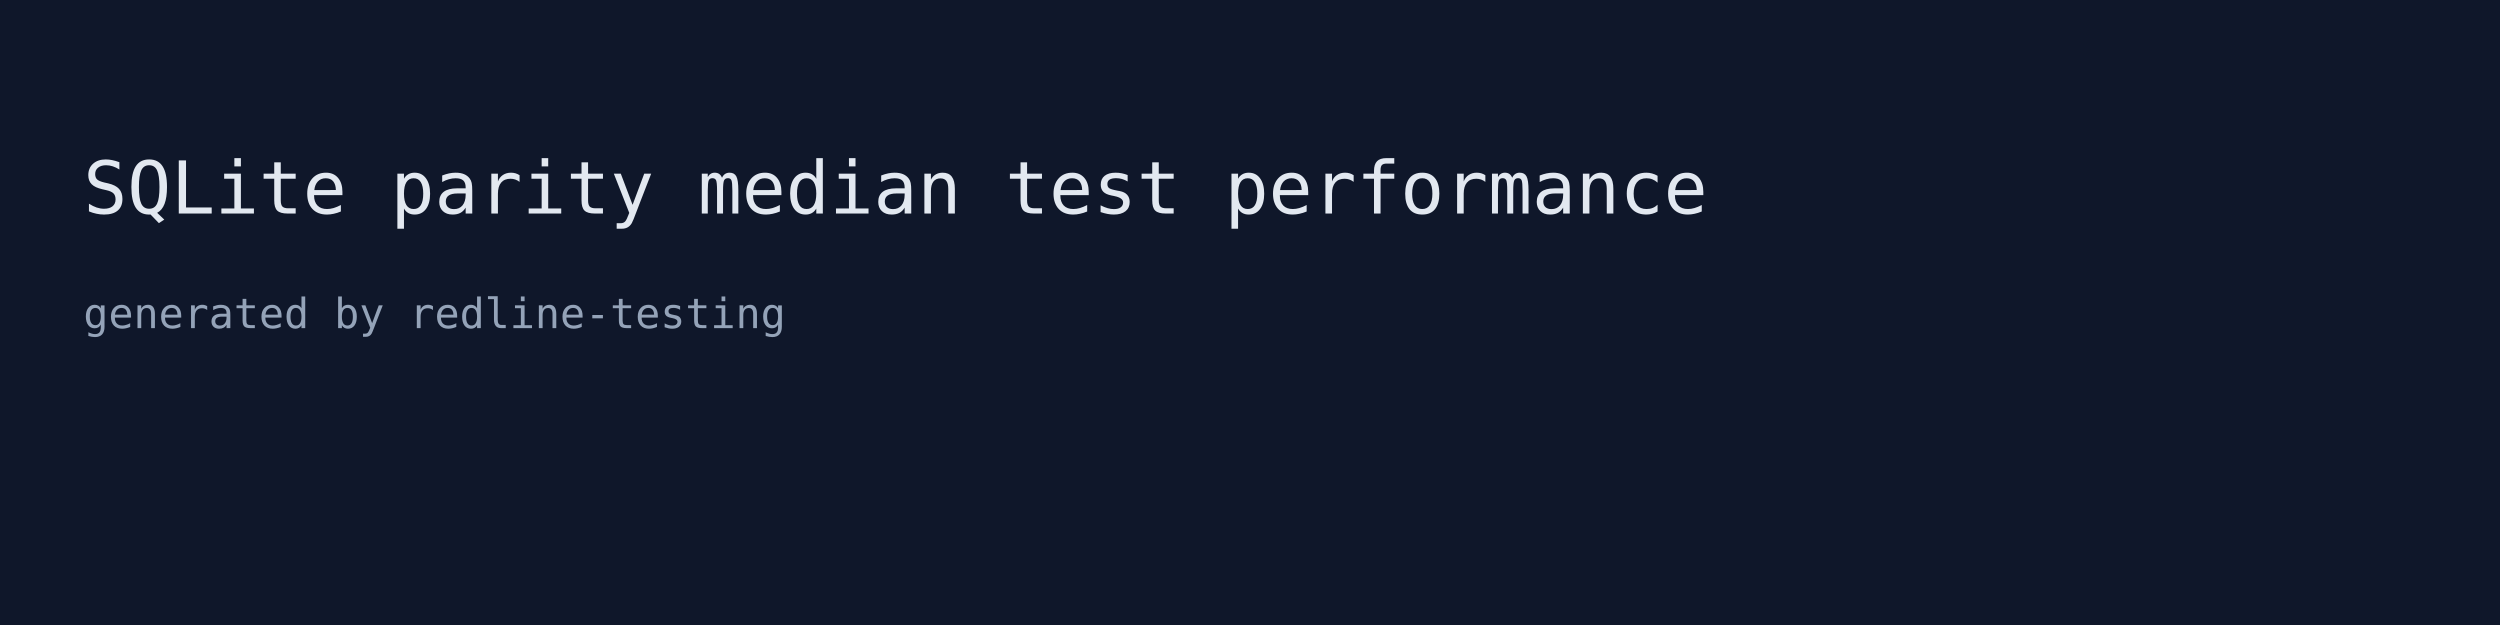
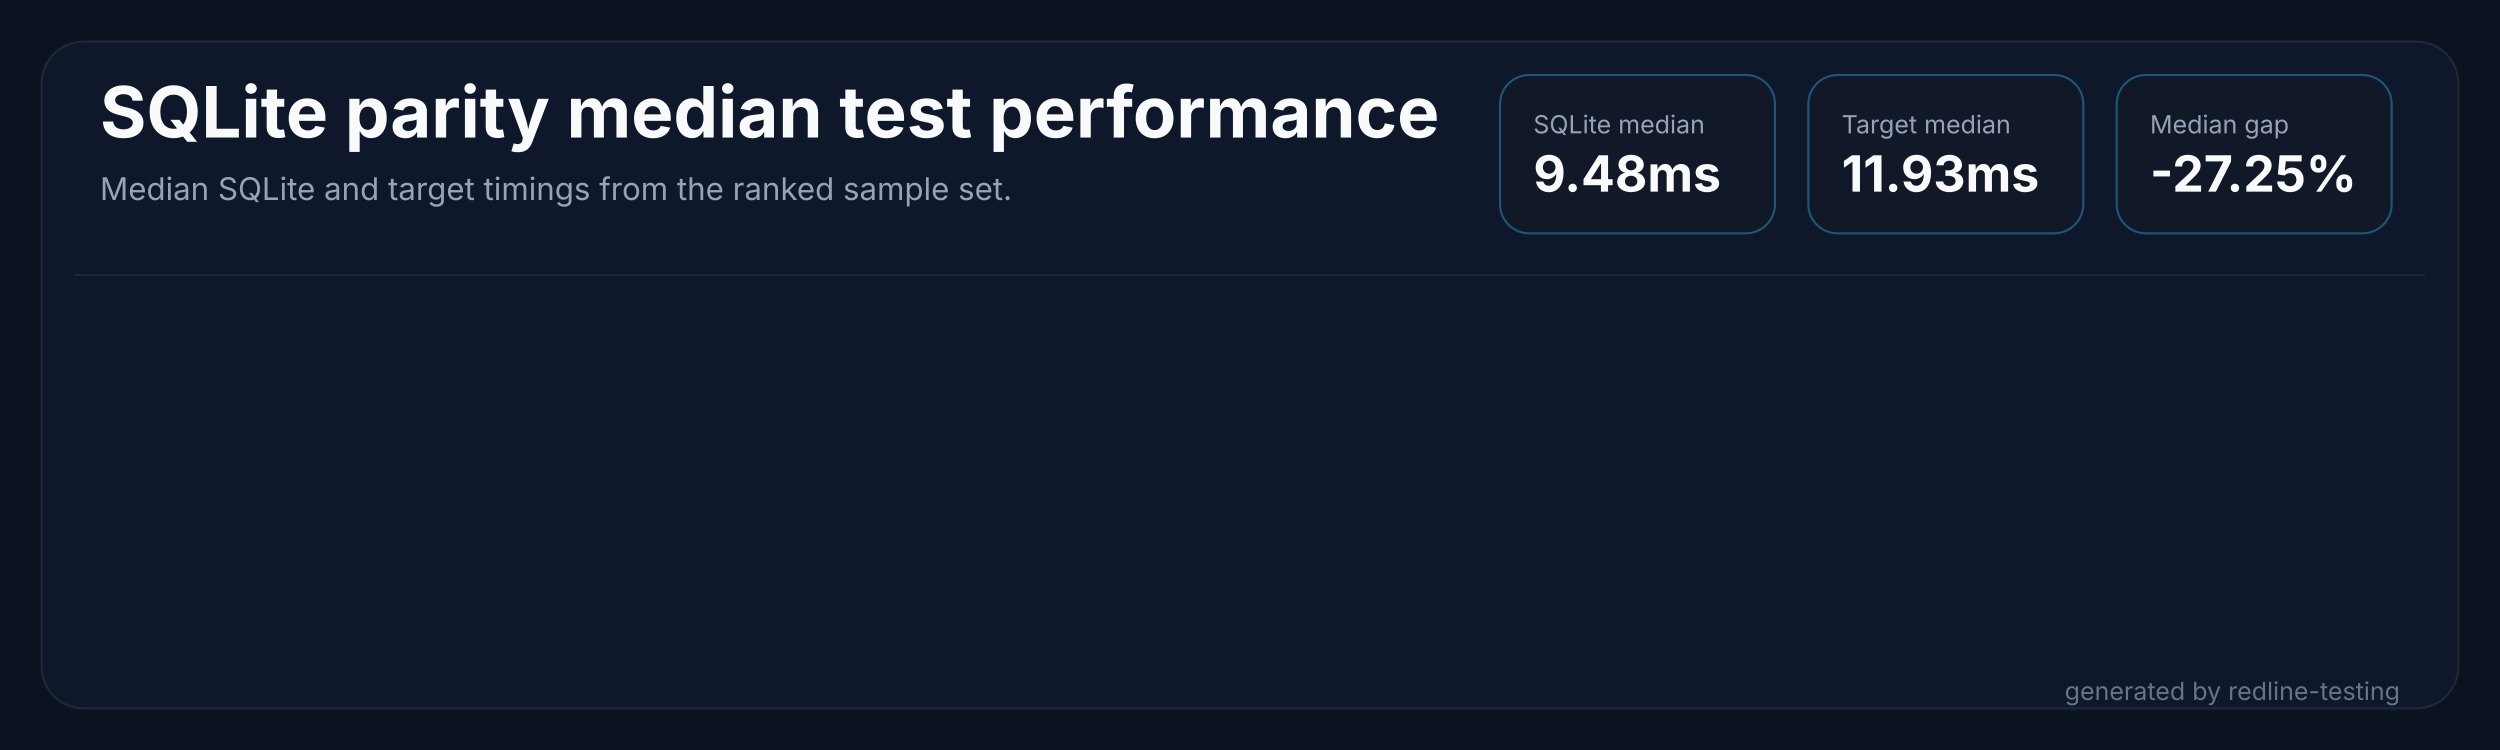
- <svg xmlns="http://www.w3.org/2000/svg" width="960" height="240" viewBox="0 0 960 240">
-   <rect width="960" height="240" fill="#0f172a" />
-   <text x="32" y="82" fill="#e2e8f0" font-family="monospace" font-size="28">SQLite parity median test performance</text>
-   <text x="32" y="126" fill="#94a3b8" font-family="monospace" font-size="16">generated by redline-testing</text>
+ <svg xmlns="http://www.w3.org/2000/svg" width="1200" height="360" viewBox="0 0 1200 360" role="img" aria-labelledby="title desc">
+   <rect width="1200" height="360" fill="#0b1220" />
+   <rect x="20" y="20" width="1160" height="320" rx="20" fill="#0f172a" stroke="#1f2937" />
+   <path d="M 36 132 H 1164" stroke="#1f2937" stroke-width="1" />
+   <text x="48" y="66" fill="#f8fafc" font-family="Inter,Segoe UI,sans-serif" font-size="34" font-weight="700" letter-spacing="0">SQLite parity median test performance</text>
+   <text x="48" y="96" fill="#94a3b8" font-family="Inter,Segoe UI,sans-serif" font-size="15" letter-spacing="0">Median SQLite and target timings from the ranked sample set.</text>
+   <g transform="translate(720,36)">
+     <rect width="132" height="76" rx="14" fill="#111827" stroke="#38bdf8" stroke-opacity="0.38" />
+     <text x="16" y="28" fill="#94a3b8" font-family="Inter,Segoe UI,sans-serif" font-size="12" letter-spacing="0">SQLite median</text>
+     <text x="16" y="56" fill="#f8fafc" font-family="Inter,Segoe UI,sans-serif" font-size="24" font-weight="700" letter-spacing="0">9.48ms</text>
+   </g>
+   <g transform="translate(868,36)">
+     <rect width="132" height="76" rx="14" fill="#111827" stroke="#38bdf8" stroke-opacity="0.38" />
+     <text x="16" y="28" fill="#94a3b8" font-family="Inter,Segoe UI,sans-serif" font-size="12" letter-spacing="0">Target median</text>
+     <text x="16" y="56" fill="#f8fafc" font-family="Inter,Segoe UI,sans-serif" font-size="24" font-weight="700" letter-spacing="0">11.93ms</text>
+   </g>
+   <g transform="translate(1016,36)">
+     <rect width="132" height="76" rx="14" fill="#111827" stroke="#38bdf8" stroke-opacity="0.38" />
+     <text x="16" y="28" fill="#94a3b8" font-family="Inter,Segoe UI,sans-serif" font-size="12" letter-spacing="0">Median gap</text>
+     <text x="16" y="56" fill="#f8fafc" font-family="Inter,Segoe UI,sans-serif" font-size="24" font-weight="700" letter-spacing="0">-27.25%</text>
+   </g>
+   <text x="1152" y="336" fill="#64748b" text-anchor="end" font-family="Inter,Segoe UI,sans-serif" font-size="12" letter-spacing="0">generated by redline-testing</text>
</svg>
